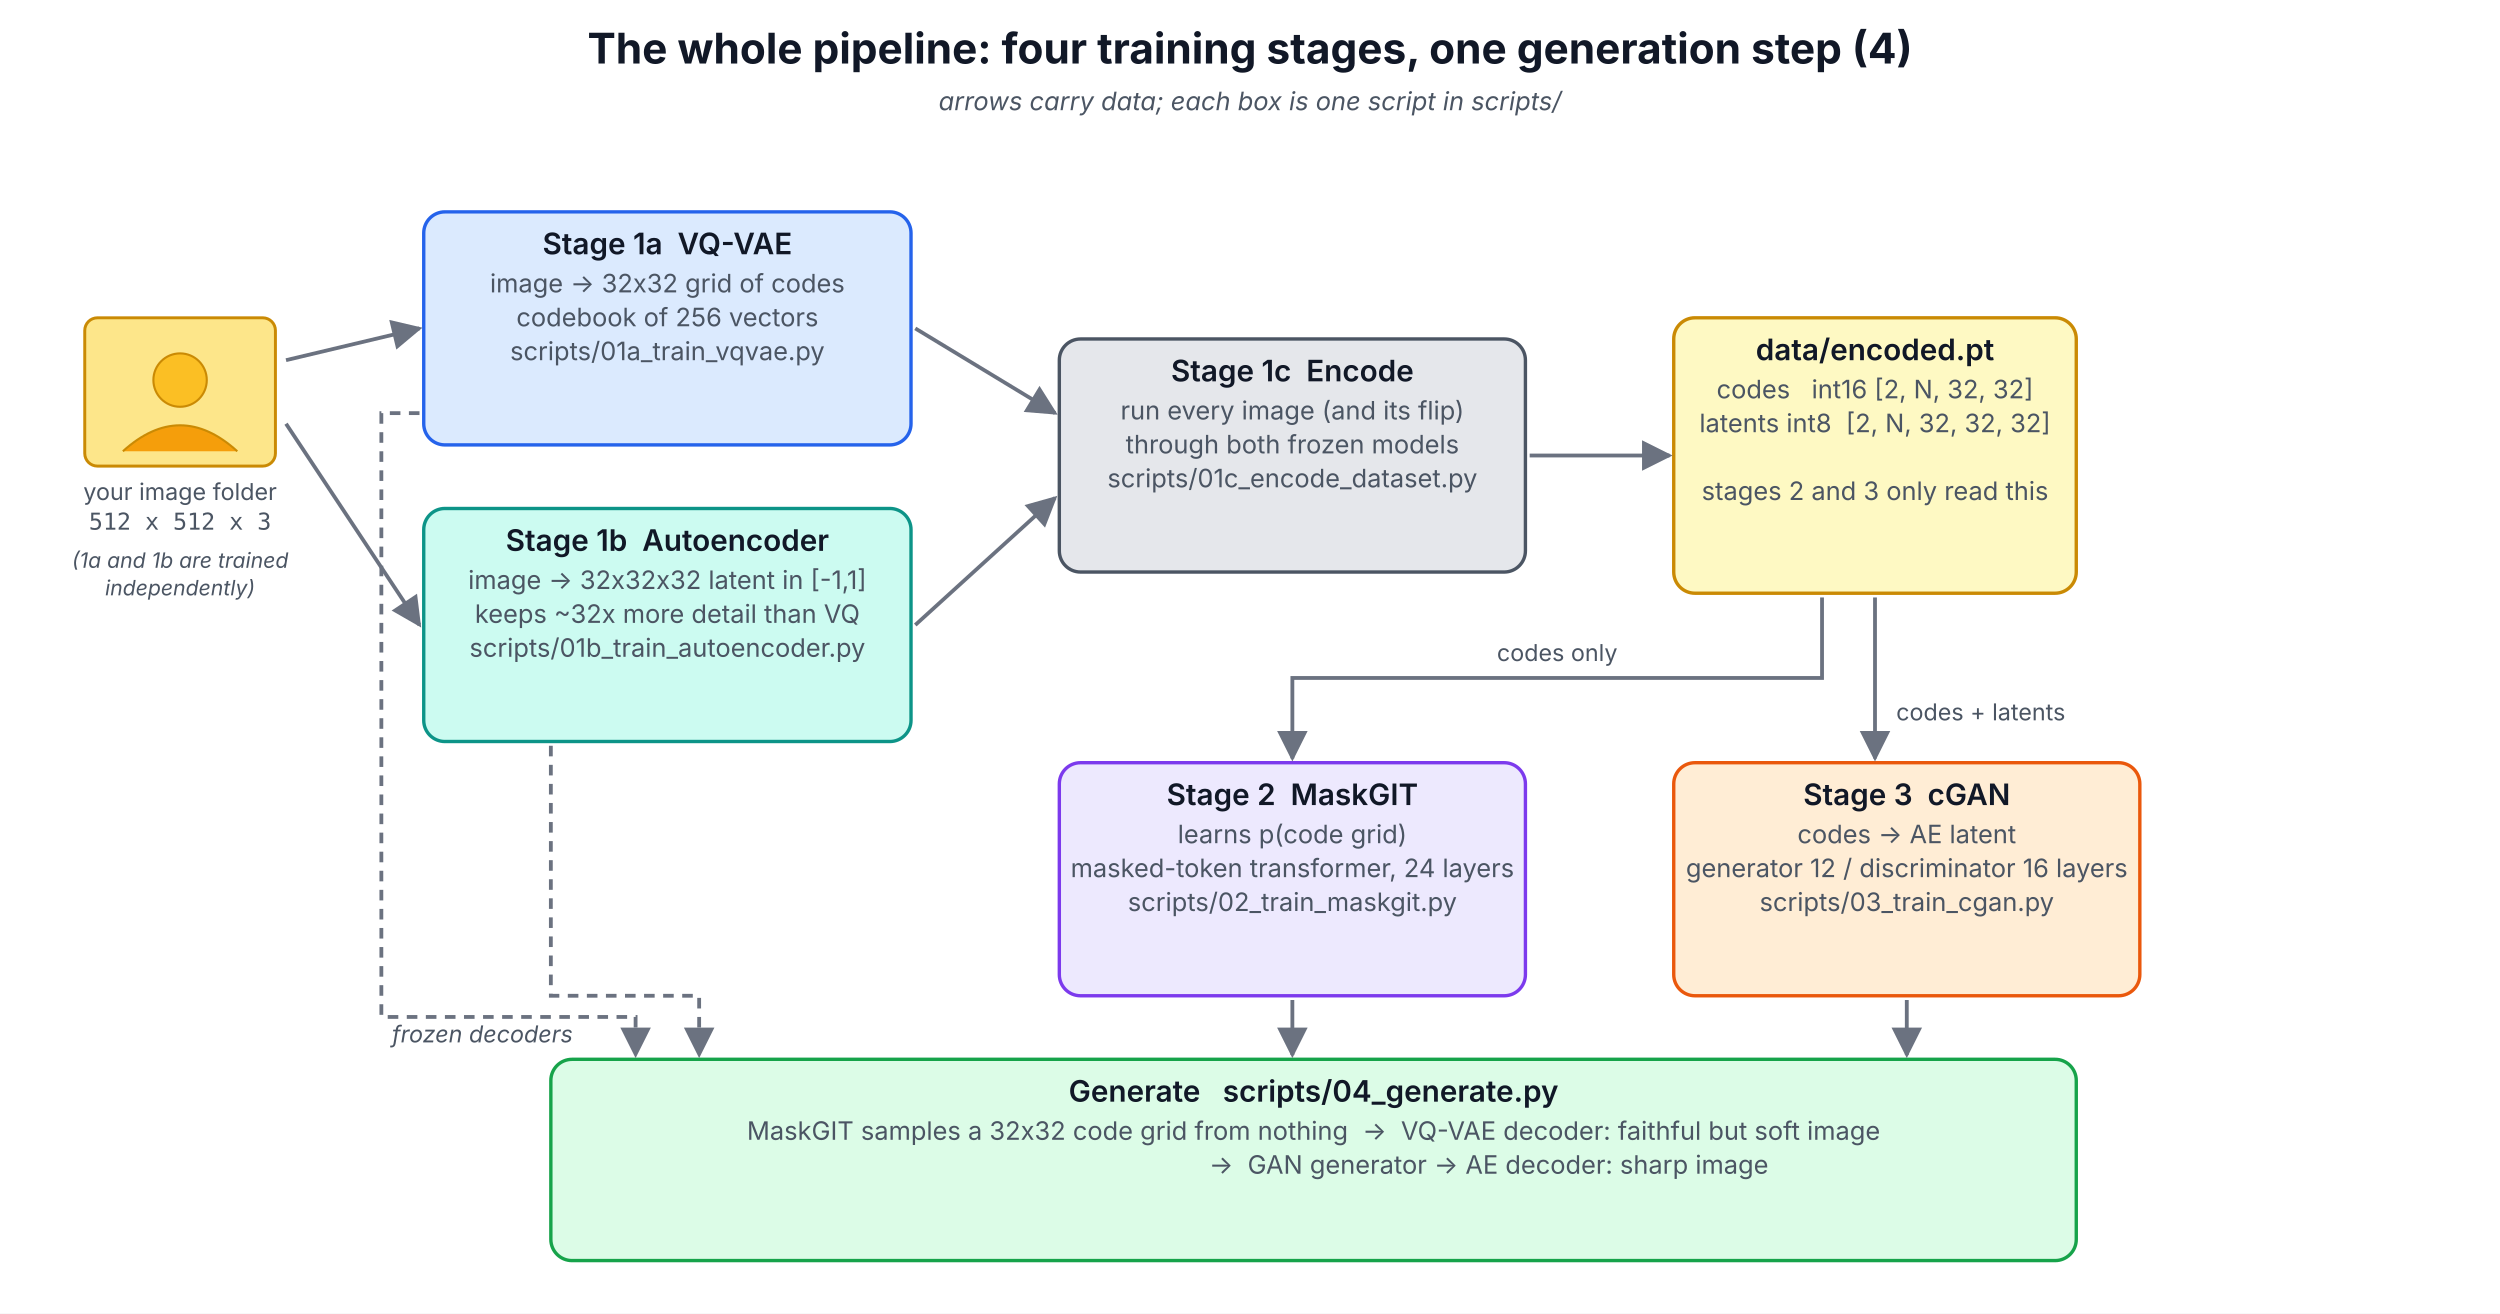
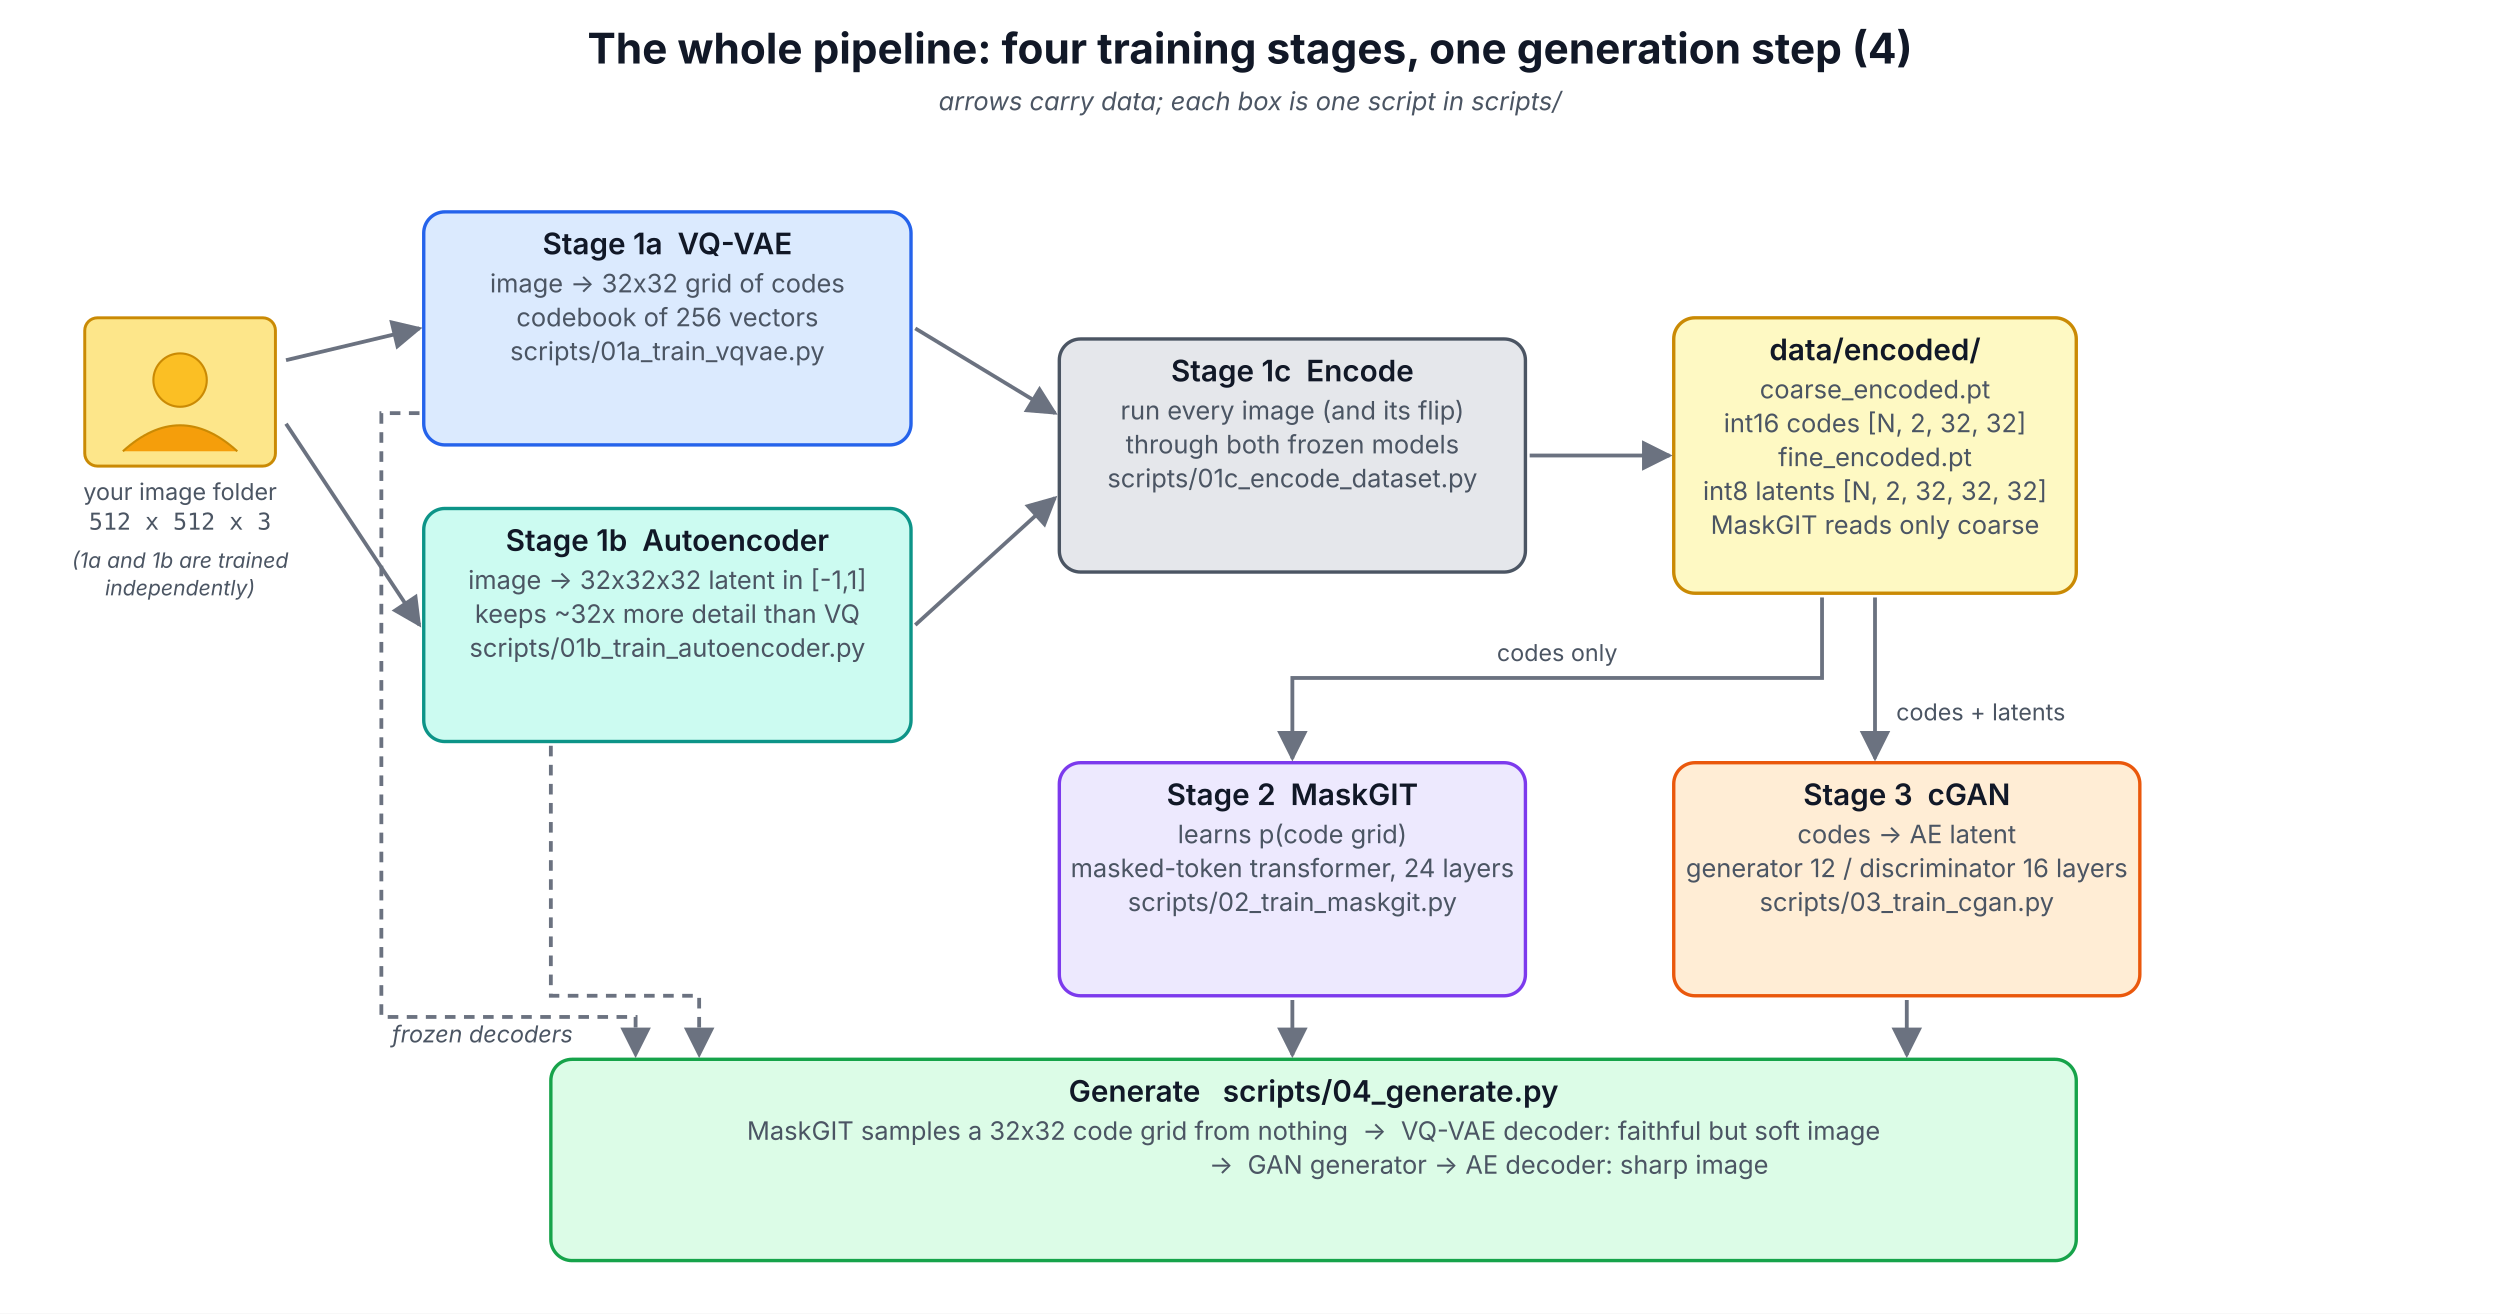
<svg xmlns="http://www.w3.org/2000/svg" width="1180" height="620" viewBox="0 0 1180 620">
  <defs>
    <marker id="arrow" viewBox="0 0 10 10" refX="9" refY="5" markerWidth="8" markerHeight="8" orient="auto-start-reverse">
      <path d="M0,0 L10,5 L0,10 z" fill="#6b7280" />
    </marker>
    <pattern id="hatch" width="6" height="6" patternUnits="userSpaceOnUse" patternTransform="rotate(45)">
      <rect width="6" height="6" fill="#f3f4f6" />
      <line x1="0" y1="0" x2="0" y2="6" stroke="#9ca3af" stroke-width="2" />
    </pattern>
  </defs>
  <rect width="1180" height="620" fill="#ffffff" />
  <text x="590" y="30" text-anchor="middle" xml:space="preserve" style="font-family:Inter, 'Helvetica Neue', Helvetica, Arial, sans-serif;font-size:20px;font-weight:700;fill:#111827">The whole pipeline: four training stages, one generation step (4)</text>
  <text x="590" y="52" text-anchor="middle" xml:space="preserve" style="font-family:Inter, 'Helvetica Neue', Helvetica, Arial, sans-serif;font-size:12px;font-weight:normal;fill:#4b5563;font-style:italic">arrows carry data; each box is one script in scripts/</text>
  <rect x="40" y="150" width="90" height="70" rx="6" fill="#fde68a" stroke="#ca8a04" stroke-width="1.4" />
  <circle cx="85.0" cy="179.4" r="12.6" fill="#fbbf24" stroke="#ca8a04" />
  <path d="M58.0,213.0 Q85.0,188.5 112.0,213.0" fill="#f59e0b" stroke="#ca8a04" />
  <text x="85.0" y="236" text-anchor="middle" xml:space="preserve" style="font-family:Inter, 'Helvetica Neue', Helvetica, Arial, sans-serif;font-size:11px;font-weight:normal;fill:#4b5563">your image folder</text>
  <text x="85" y="250" text-anchor="middle" xml:space="preserve" style="font-family:'DejaVu Sans Mono', Menlo, Consolas, monospace;font-size:11px;font-weight:normal;fill:#4b5563">512 x 512 x 3</text>
  <rect x="200" y="100" width="230" height="110" rx="10" fill="#dbeafe" stroke="#2563eb" stroke-width="1.6" />
  <text x="315.0" y="120" text-anchor="middle" xml:space="preserve" style="font-family:Inter, 'Helvetica Neue', Helvetica, Arial, sans-serif;font-size:14px;font-weight:600;fill:#111827">Stage 1a  VQ-VAE</text>
  <text x="315.0" y="138" text-anchor="middle" xml:space="preserve" style="font-family:Inter, 'Helvetica Neue', Helvetica, Arial, sans-serif;font-size:12px;font-weight:normal;fill:#4b5563">image -&gt; 32x32 grid of codes</text>
  <text x="315.0" y="154" text-anchor="middle" xml:space="preserve" style="font-family:Inter, 'Helvetica Neue', Helvetica, Arial, sans-serif;font-size:12px;font-weight:normal;fill:#4b5563">codebook of 256 vectors</text>
  <text x="315.0" y="170" text-anchor="middle" xml:space="preserve" style="font-family:Inter, 'Helvetica Neue', Helvetica, Arial, sans-serif;font-size:12px;font-weight:normal;fill:#4b5563">scripts/01a_train_vqvae.py</text>
  <rect x="200" y="240" width="230" height="110" rx="10" fill="#ccfbf1" stroke="#0d9488" stroke-width="1.6" />
  <text x="315.0" y="260" text-anchor="middle" xml:space="preserve" style="font-family:Inter, 'Helvetica Neue', Helvetica, Arial, sans-serif;font-size:14px;font-weight:600;fill:#111827">Stage 1b  Autoencoder</text>
  <text x="315.0" y="278" text-anchor="middle" xml:space="preserve" style="font-family:Inter, 'Helvetica Neue', Helvetica, Arial, sans-serif;font-size:12px;font-weight:normal;fill:#4b5563">image -&gt; 32x32x32 latent in [-1,1]</text>
  <text x="315.0" y="294" text-anchor="middle" xml:space="preserve" style="font-family:Inter, 'Helvetica Neue', Helvetica, Arial, sans-serif;font-size:12px;font-weight:normal;fill:#4b5563">keeps ~32x more detail than VQ</text>
  <text x="315.0" y="310" text-anchor="middle" xml:space="preserve" style="font-family:Inter, 'Helvetica Neue', Helvetica, Arial, sans-serif;font-size:12px;font-weight:normal;fill:#4b5563">scripts/01b_train_autoencoder.py</text>
  <line x1="135" y1="170" x2="198" y2="155" stroke="#6b7280" stroke-width="1.8" marker-end="url(#arrow)" />
  <line x1="135" y1="200" x2="198" y2="295" stroke="#6b7280" stroke-width="1.8" marker-end="url(#arrow)" />
  <text x="85" y="268" text-anchor="middle" xml:space="preserve" style="font-family:Inter, 'Helvetica Neue', Helvetica, Arial, sans-serif;font-size:10px;font-weight:normal;fill:#4b5563;font-style:italic">(1a and 1b are trained</text>
  <text x="85" y="281" text-anchor="middle" xml:space="preserve" style="font-family:Inter, 'Helvetica Neue', Helvetica, Arial, sans-serif;font-size:10px;font-weight:normal;fill:#4b5563;font-style:italic">independently)</text>
  <rect x="500" y="160" width="220" height="110" rx="10" fill="#e5e7eb" stroke="#4b5563" stroke-width="1.6" />
  <text x="610.0" y="180" text-anchor="middle" xml:space="preserve" style="font-family:Inter, 'Helvetica Neue', Helvetica, Arial, sans-serif;font-size:14px;font-weight:600;fill:#111827">Stage 1c  Encode</text>
  <text x="610.0" y="198" text-anchor="middle" xml:space="preserve" style="font-family:Inter, 'Helvetica Neue', Helvetica, Arial, sans-serif;font-size:12px;font-weight:normal;fill:#4b5563">run every image (and its flip)</text>
  <text x="610.0" y="214" text-anchor="middle" xml:space="preserve" style="font-family:Inter, 'Helvetica Neue', Helvetica, Arial, sans-serif;font-size:12px;font-weight:normal;fill:#4b5563">through both frozen models</text>
  <text x="610.0" y="230" text-anchor="middle" xml:space="preserve" style="font-family:Inter, 'Helvetica Neue', Helvetica, Arial, sans-serif;font-size:12px;font-weight:normal;fill:#4b5563">scripts/01c_encode_dataset.py</text>
  <line x1="432" y1="155" x2="498" y2="195" stroke="#6b7280" stroke-width="1.8" marker-end="url(#arrow)" />
  <line x1="432" y1="295" x2="498" y2="235" stroke="#6b7280" stroke-width="1.8" marker-end="url(#arrow)" />
  <rect x="790" y="150" width="190" height="130" rx="10" fill="#fef9c3" stroke="#ca8a04" stroke-width="1.6" />
-   <text x="885.0" y="170" text-anchor="middle" xml:space="preserve" style="font-family:Inter, 'Helvetica Neue', Helvetica, Arial, sans-serif;font-size:14px;font-weight:600;fill:#111827">data/encoded.pt</text>
-   <text x="885.0" y="188" text-anchor="middle" xml:space="preserve" style="font-family:Inter, 'Helvetica Neue', Helvetica, Arial, sans-serif;font-size:12px;font-weight:normal;fill:#4b5563">codes   int16 [2, N, 32, 32]</text>
-   <text x="885.0" y="204" text-anchor="middle" xml:space="preserve" style="font-family:Inter, 'Helvetica Neue', Helvetica, Arial, sans-serif;font-size:12px;font-weight:normal;fill:#4b5563">latents int8  [2, N, 32, 32, 32]</text>
-   <text x="885.0" y="220" text-anchor="middle" xml:space="preserve" style="font-family:Inter, 'Helvetica Neue', Helvetica, Arial, sans-serif;font-size:12px;font-weight:normal;fill:#4b5563" />
-   <text x="885.0" y="236" text-anchor="middle" xml:space="preserve" style="font-family:Inter, 'Helvetica Neue', Helvetica, Arial, sans-serif;font-size:12px;font-weight:normal;fill:#4b5563">stages 2 and 3 only read this</text>
+   <text x="885.0" y="170" text-anchor="middle" xml:space="preserve" style="font-family:Inter, 'Helvetica Neue', Helvetica, Arial, sans-serif;font-size:14px;font-weight:600;fill:#111827">data/encoded/</text>
+   <text x="885.0" y="188" text-anchor="middle" xml:space="preserve" style="font-family:Inter, 'Helvetica Neue', Helvetica, Arial, sans-serif;font-size:12px;font-weight:normal;fill:#4b5563">coarse_encoded.pt</text>
+   <text x="885.0" y="204" text-anchor="middle" xml:space="preserve" style="font-family:Inter, 'Helvetica Neue', Helvetica, Arial, sans-serif;font-size:12px;font-weight:normal;fill:#4b5563">int16 codes [N, 2, 32, 32]</text>
+   <text x="885.0" y="220" text-anchor="middle" xml:space="preserve" style="font-family:Inter, 'Helvetica Neue', Helvetica, Arial, sans-serif;font-size:12px;font-weight:normal;fill:#4b5563">fine_encoded.pt</text>
+   <text x="885.0" y="236" text-anchor="middle" xml:space="preserve" style="font-family:Inter, 'Helvetica Neue', Helvetica, Arial, sans-serif;font-size:12px;font-weight:normal;fill:#4b5563">int8 latents [N, 2, 32, 32, 32]</text>
+   <text x="885.0" y="252" text-anchor="middle" xml:space="preserve" style="font-family:Inter, 'Helvetica Neue', Helvetica, Arial, sans-serif;font-size:12px;font-weight:normal;fill:#4b5563">MaskGIT reads only coarse</text>
  <line x1="722" y1="215" x2="788" y2="215" stroke="#6b7280" stroke-width="1.8" marker-end="url(#arrow)" />
  <rect x="500" y="360" width="220" height="110" rx="10" fill="#ede9fe" stroke="#7c3aed" stroke-width="1.6" />
  <text x="610.0" y="380" text-anchor="middle" xml:space="preserve" style="font-family:Inter, 'Helvetica Neue', Helvetica, Arial, sans-serif;font-size:14px;font-weight:600;fill:#111827">Stage 2  MaskGIT</text>
  <text x="610.0" y="398" text-anchor="middle" xml:space="preserve" style="font-family:Inter, 'Helvetica Neue', Helvetica, Arial, sans-serif;font-size:12px;font-weight:normal;fill:#4b5563">learns p(code grid)</text>
  <text x="610.0" y="414" text-anchor="middle" xml:space="preserve" style="font-family:Inter, 'Helvetica Neue', Helvetica, Arial, sans-serif;font-size:12px;font-weight:normal;fill:#4b5563">masked-token transformer, 24 layers</text>
  <text x="610.0" y="430" text-anchor="middle" xml:space="preserve" style="font-family:Inter, 'Helvetica Neue', Helvetica, Arial, sans-serif;font-size:12px;font-weight:normal;fill:#4b5563">scripts/02_train_maskgit.py</text>
  <rect x="790" y="360" width="220" height="110" rx="10" fill="#ffedd5" stroke="#ea580c" stroke-width="1.6" />
  <text x="900.0" y="380" text-anchor="middle" xml:space="preserve" style="font-family:Inter, 'Helvetica Neue', Helvetica, Arial, sans-serif;font-size:14px;font-weight:600;fill:#111827">Stage 3  cGAN</text>
  <text x="900.0" y="398" text-anchor="middle" xml:space="preserve" style="font-family:Inter, 'Helvetica Neue', Helvetica, Arial, sans-serif;font-size:12px;font-weight:normal;fill:#4b5563">codes -&gt; AE latent</text>
  <text x="900.0" y="414" text-anchor="middle" xml:space="preserve" style="font-family:Inter, 'Helvetica Neue', Helvetica, Arial, sans-serif;font-size:12px;font-weight:normal;fill:#4b5563">generator 12 / discriminator 16 layers</text>
  <text x="900.0" y="430" text-anchor="middle" xml:space="preserve" style="font-family:Inter, 'Helvetica Neue', Helvetica, Arial, sans-serif;font-size:12px;font-weight:normal;fill:#4b5563">scripts/03_train_cgan.py</text>
  <path d="M860,282 L860,320 L610,320 L610,358" fill="none" stroke="#6b7280" stroke-width="1.8" marker-end="url(#arrow)" />
  <text x="735" y="312" text-anchor="middle" xml:space="preserve" style="font-family:Inter, 'Helvetica Neue', Helvetica, Arial, sans-serif;font-size:11px;font-weight:normal;fill:#4b5563">codes only</text>
  <line x1="885" y1="282" x2="885" y2="358" stroke="#6b7280" stroke-width="1.8" marker-end="url(#arrow)" />
  <text x="895" y="340" text-anchor="start" xml:space="preserve" style="font-family:Inter, 'Helvetica Neue', Helvetica, Arial, sans-serif;font-size:11px;font-weight:normal;fill:#4b5563">codes + latents</text>
  <rect x="260" y="500" width="720" height="95" rx="10" fill="#dcfce7" stroke="#16a34a" stroke-width="1.6" />
  <text x="620.0" y="520" text-anchor="middle" xml:space="preserve" style="font-family:Inter, 'Helvetica Neue', Helvetica, Arial, sans-serif;font-size:14px;font-weight:600;fill:#111827">Generate   scripts/04_generate.py</text>
  <text x="620.0" y="538" text-anchor="middle" xml:space="preserve" style="font-family:Inter, 'Helvetica Neue', Helvetica, Arial, sans-serif;font-size:12px;font-weight:normal;fill:#4b5563">MaskGIT samples a 32x32 code grid from nothing  -&gt;  VQ-VAE decoder: faithful but soft image</text>
  <text x="620.0" y="554" text-anchor="middle" xml:space="preserve" style="font-family:Inter, 'Helvetica Neue', Helvetica, Arial, sans-serif;font-size:12px;font-weight:normal;fill:#4b5563">                                                 -&gt;  GAN generator -&gt; AE decoder: sharp image</text>
  <line x1="610" y1="472" x2="610" y2="498" stroke="#6b7280" stroke-width="1.8" marker-end="url(#arrow)" />
  <line x1="900" y1="472" x2="900" y2="498" stroke="#6b7280" stroke-width="1.8" marker-end="url(#arrow)" />
  <path d="M260,352 L260,470 L330,470 L330,498" fill="none" stroke="#6b7280" stroke-width="1.8" marker-end="url(#arrow)" stroke-dasharray="5 4" />
  <path d="M198,195 L180,195 L180,480 L300,480 L300,498" fill="none" stroke="#6b7280" stroke-width="1.8" marker-end="url(#arrow)" stroke-dasharray="5 4" />
  <text x="185" y="492" text-anchor="start" xml:space="preserve" style="font-family:Inter, 'Helvetica Neue', Helvetica, Arial, sans-serif;font-size:11px;font-weight:normal;fill:#4b5563;font-style:italic">frozen decoders</text>
</svg>
